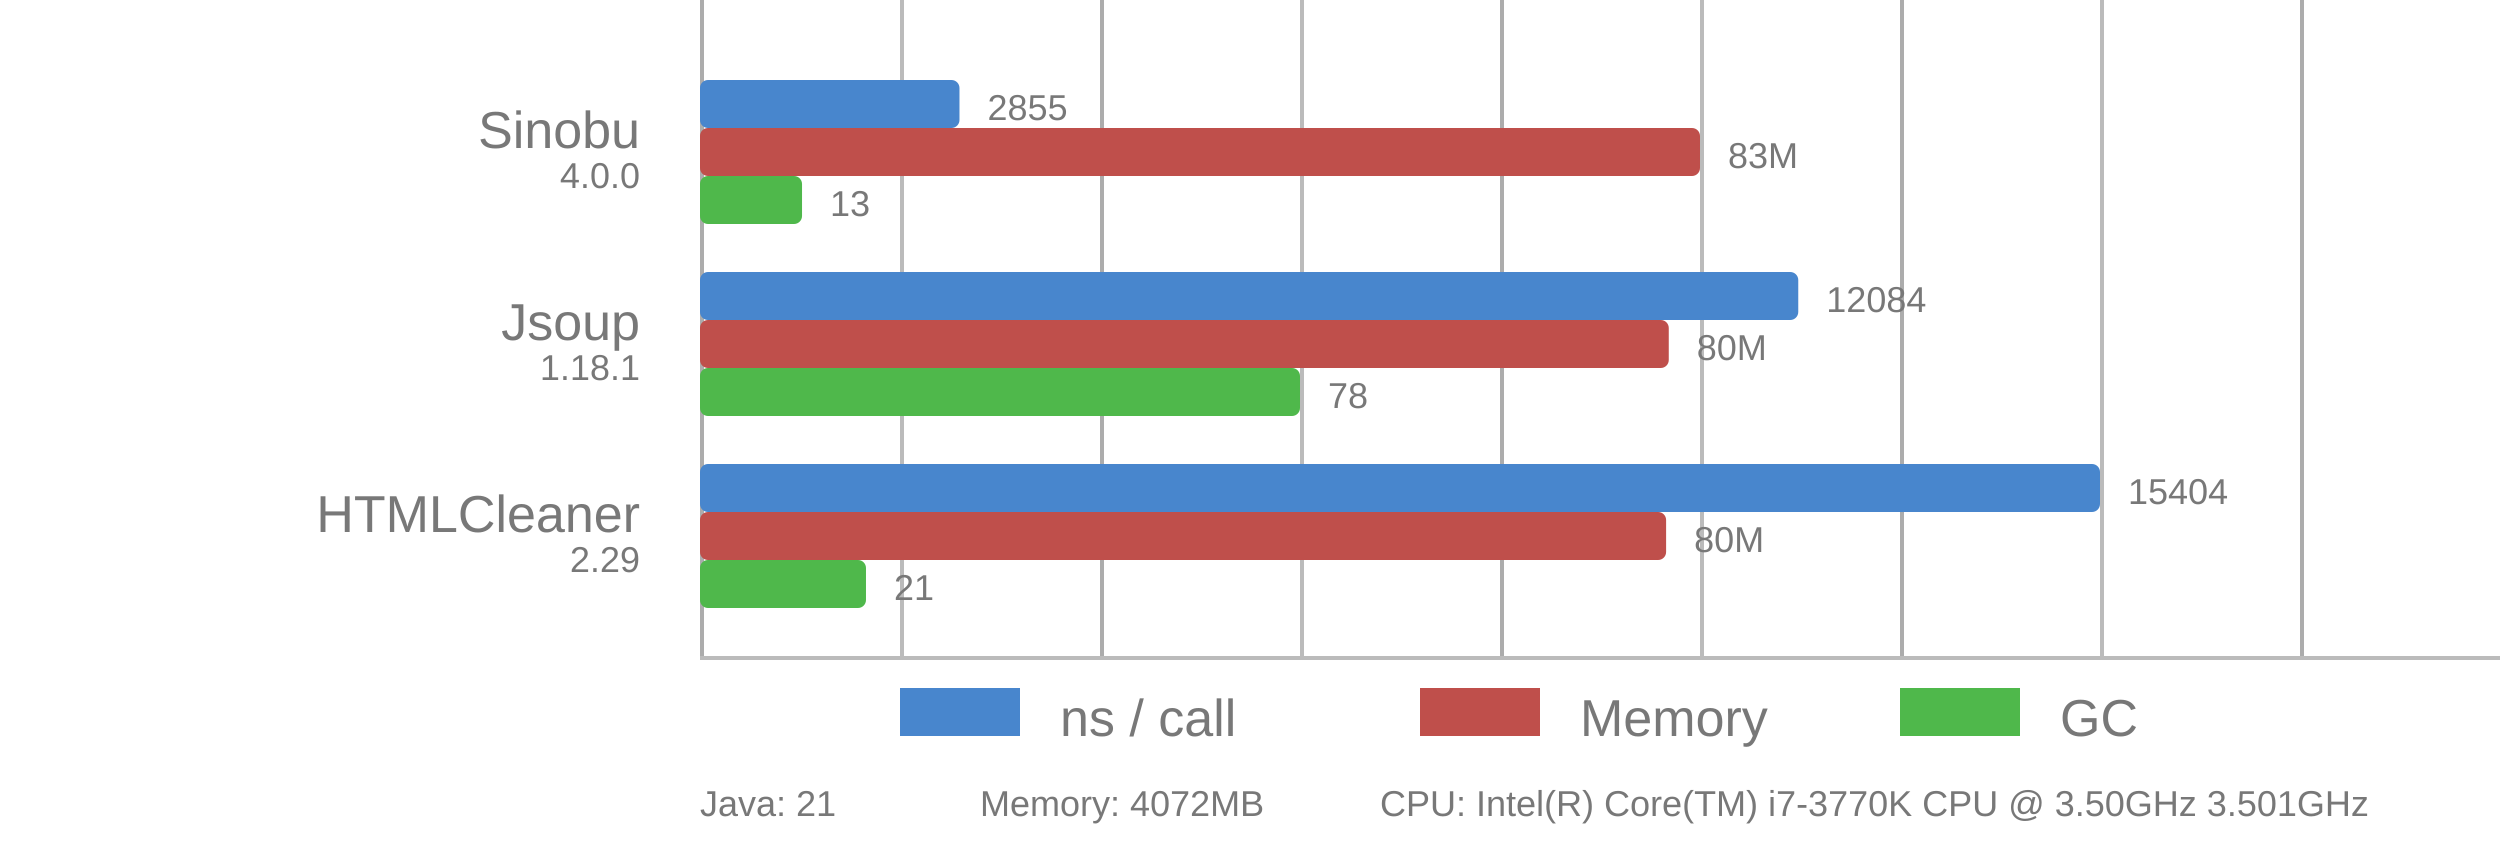
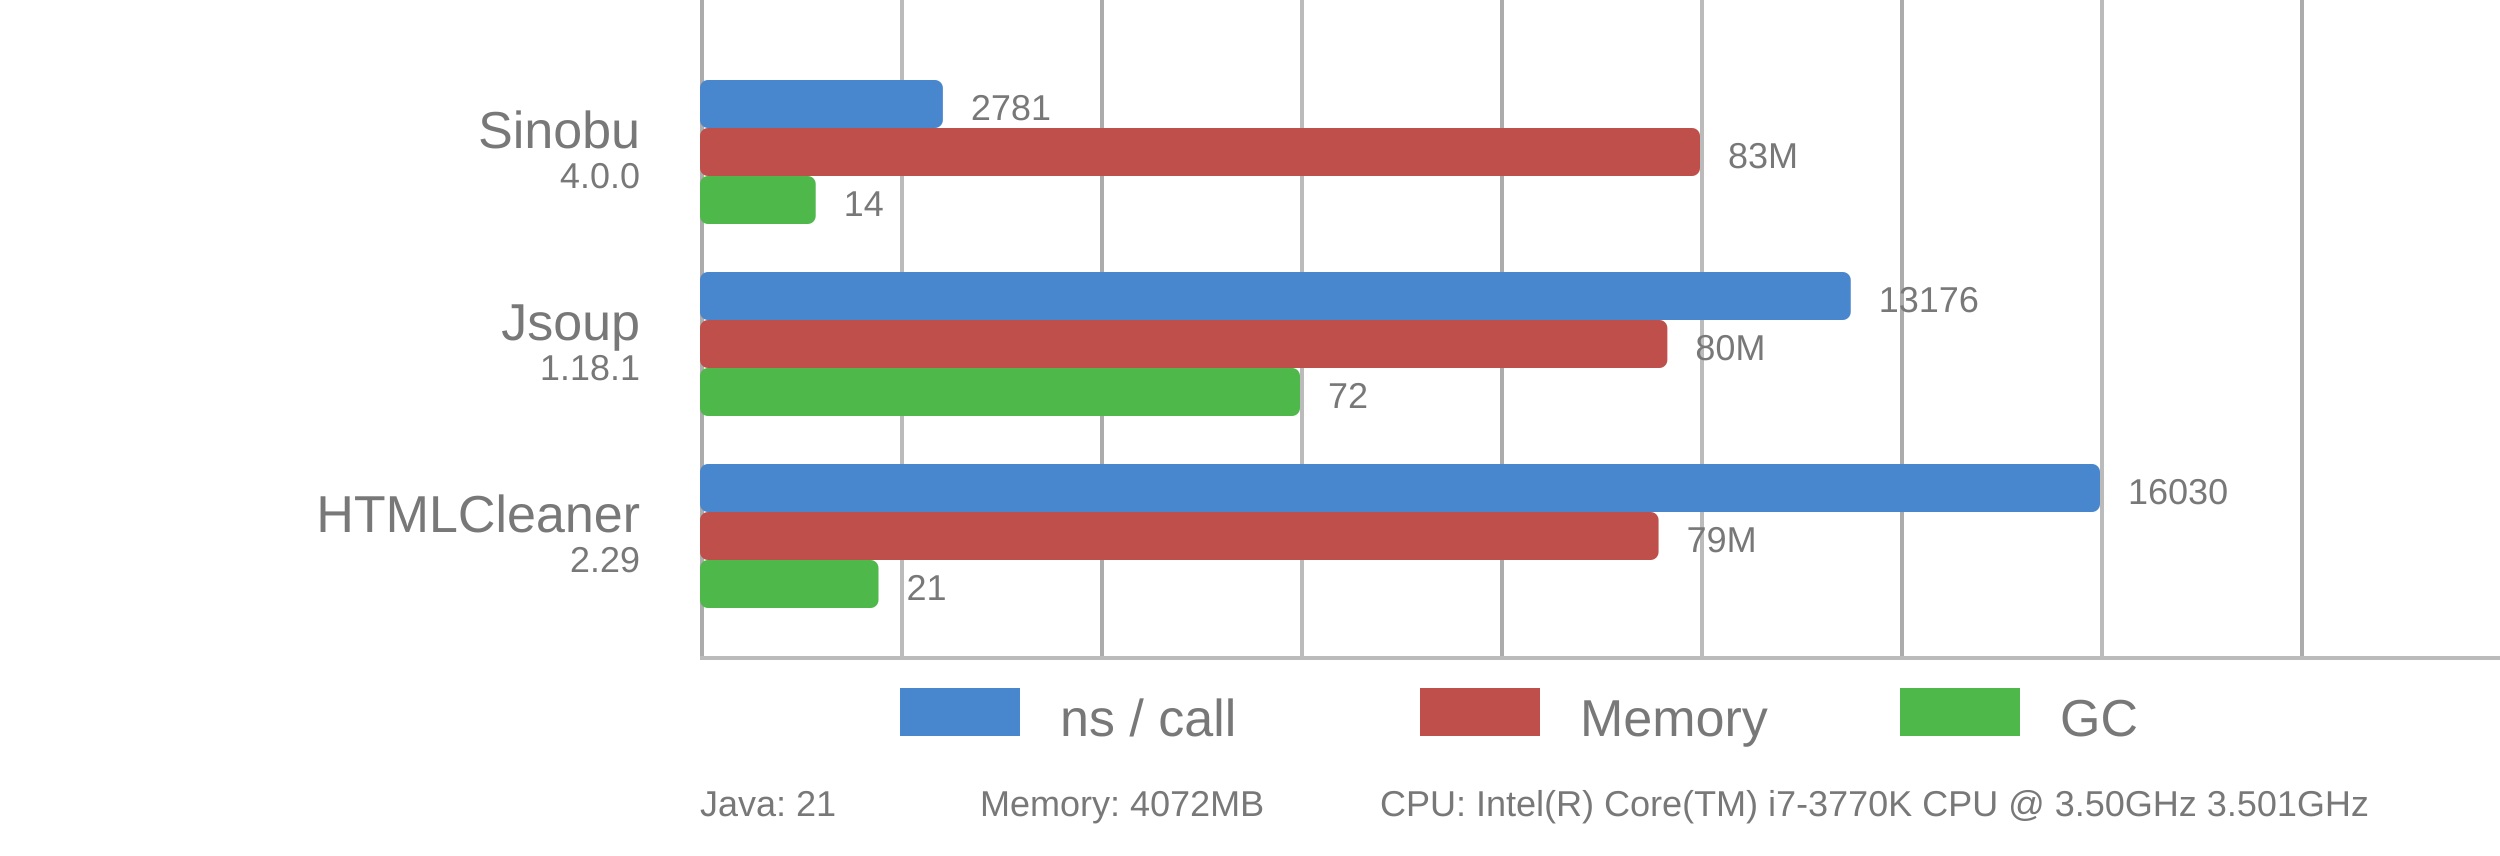
<svg xmlns="http://www.w3.org/2000/svg" viewBox="0 0 625 214">
  <style>
      text {
          font-family: Arial;
          font-size: 13px;
          fill: #787878;
      }

      .desc {
          font-size: 9px;
      }

      .vline {
          fill: #acacac;
          stroke: none;
          stroke-width: 0;
      }

      .subline {
          fill: #bbb;
          stroke: none;
          stroke-width: 0;
      }

      .call {
          fill: #4886CD;
          stroke-linejoin: round;
          height: 12px;
      }

      .gc {
          fill: #4FB84B;
          stroke-linejoin: round;
          height: 12px;
      }

      .memory {
          fill: #BF4F4B;
          stroke-linejoin: round;
          height: 12px;
      }
  </style>
  <g>
    <rect x="175" y="0" width="1" height="164" class="vline" />
    <rect x="275" y="0" width="1" height="164" class="vline" />
    <rect x="375" y="0" width="1" height="164" class="vline" />
    <rect x="475" y="0" width="1" height="164" class="vline" />
    <rect x="575" y="0" width="1" height="164" class="vline" />
    <rect x="225" y="0" width="1" height="164" class="subline" />
    <rect x="325" y="0" width="1" height="164" class="subline" />
    <rect x="425" y="0" width="1" height="164" class="subline" />
    <rect x="525" y="0" width="1" height="164" class="subline" />
    <rect x="175" y="164" width="450" height="1" class="subline" />
    <rect x="225" y="172" width="30" class="call" />
    <text x="265" y="184">ns / call</text>
    <rect x="355" y="172" width="30" class="memory" />
    <text x="395" y="184">Memory</text>
    <rect x="475" y="172" width="30" class="gc" />
    <text x="515" y="184">GC</text>
  </g>
-   <rect x="175" y="20" width="64.87" rx="2" ry="2" class="call" />
+   <rect x="175" y="20" width="60.721" rx="2" ry="2" class="call" />
  <rect x="175" y="32" width="250" rx="2" ry="2" class="memory" />
-   <rect x="175" y="44" width="25.508" rx="2" ry="2" class="gc" />
+   <rect x="175" y="44" width="28.926" rx="2" ry="2" class="gc" />
  <text x="160" y="37" text-anchor="end">Sinobu</text>
  <text x="160" y="47" text-anchor="end" class="desc">4.0.0</text>
-   <text x="246.87" y="30" class="desc">2855</text>
+   <text x="242.721" y="30" class="desc">2781</text>
  <text x="432" y="42" class="desc">83M</text>
-   <text x="207.508" y="54" class="desc">13</text>
-   <rect x="175" y="68" width="274.565" rx="2" ry="2" class="call" />
-   <rect x="175" y="80" width="242.192" rx="2" ry="2" class="memory" />
+   <text x="210.926" y="54" class="desc">14</text>
+   <rect x="175" y="68" width="287.686" rx="2" ry="2" class="call" />
+   <rect x="175" y="80" width="241.84" rx="2" ry="2" class="memory" />
  <rect x="175" y="92" width="150" rx="2" ry="2" class="gc" />
  <text x="160" y="85" text-anchor="end">Jsoup</text>
  <text x="160" y="95" text-anchor="end" class="desc">1.18.1</text>
-   <text x="456.565" y="78" class="desc">12084</text>
-   <text x="424.192" y="90" class="desc">80M</text>
-   <text x="332" y="102" class="desc">78</text>
+   <text x="469.686" y="78" class="desc">13176</text>
+   <text x="423.84" y="90" class="desc">80M</text>
+   <text x="332" y="102" class="desc">72</text>
  <rect x="175" y="116" width="350" rx="2" ry="2" class="call" />
-   <rect x="175" y="128" width="241.527" rx="2" ry="2" class="memory" />
-   <rect x="175" y="140" width="41.497" rx="2" ry="2" class="gc" />
+   <rect x="175" y="128" width="239.644" rx="2" ry="2" class="memory" />
+   <rect x="175" y="140" width="44.628" rx="2" ry="2" class="gc" />
  <text x="160" y="133" text-anchor="end">HTMLCleaner</text>
  <text x="160" y="143" text-anchor="end" class="desc">2.29</text>
-   <text x="532" y="126" class="desc">15404</text>
-   <text x="423.527" y="138" class="desc">80M</text>
-   <text x="223.497" y="150" class="desc">21</text>
+   <text x="532" y="126" class="desc">16030</text>
+   <text x="421.644" y="138" class="desc">79M</text>
+   <text x="226.628" y="150" class="desc">21</text>
  <text x="175" y="204" class="desc">Java: 21</text>
  <text x="245" y="204" class="desc">Memory: 4072MB</text>
  <text x="345" y="204" class="desc">CPU: Intel(R) Core(TM) i7-3770K CPU @ 3.50GHz 3.501GHz</text>
</svg>
